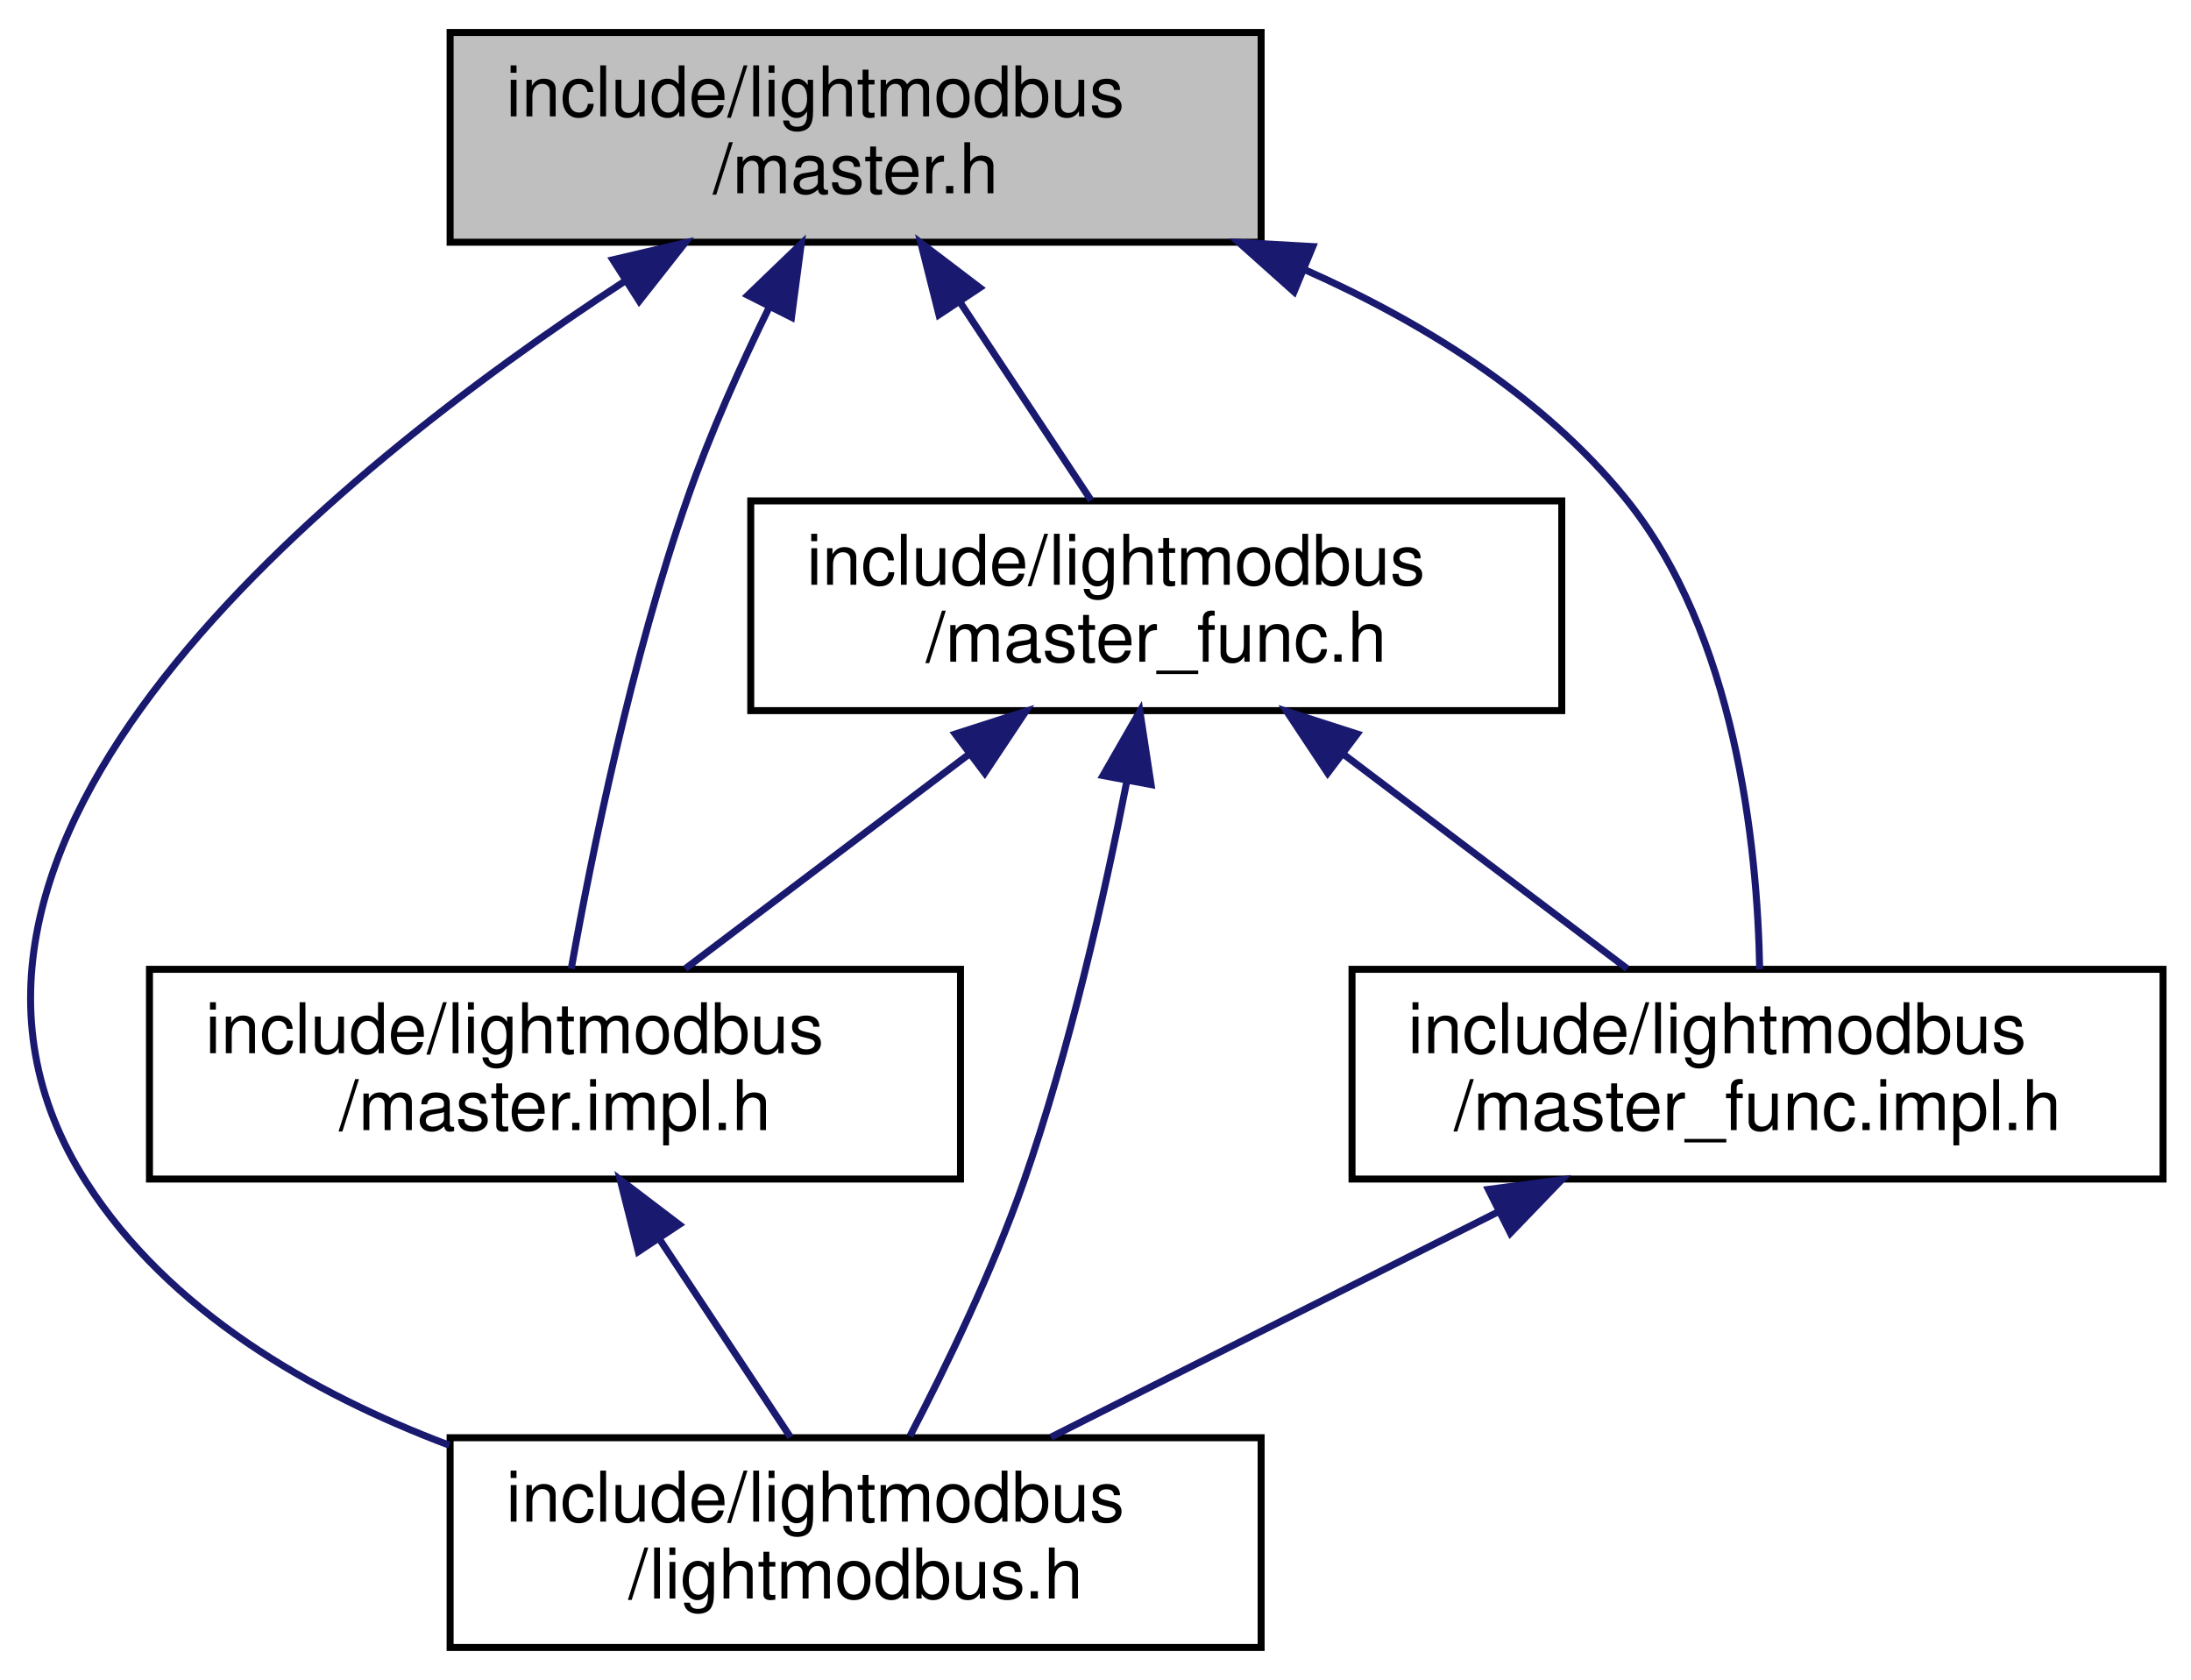
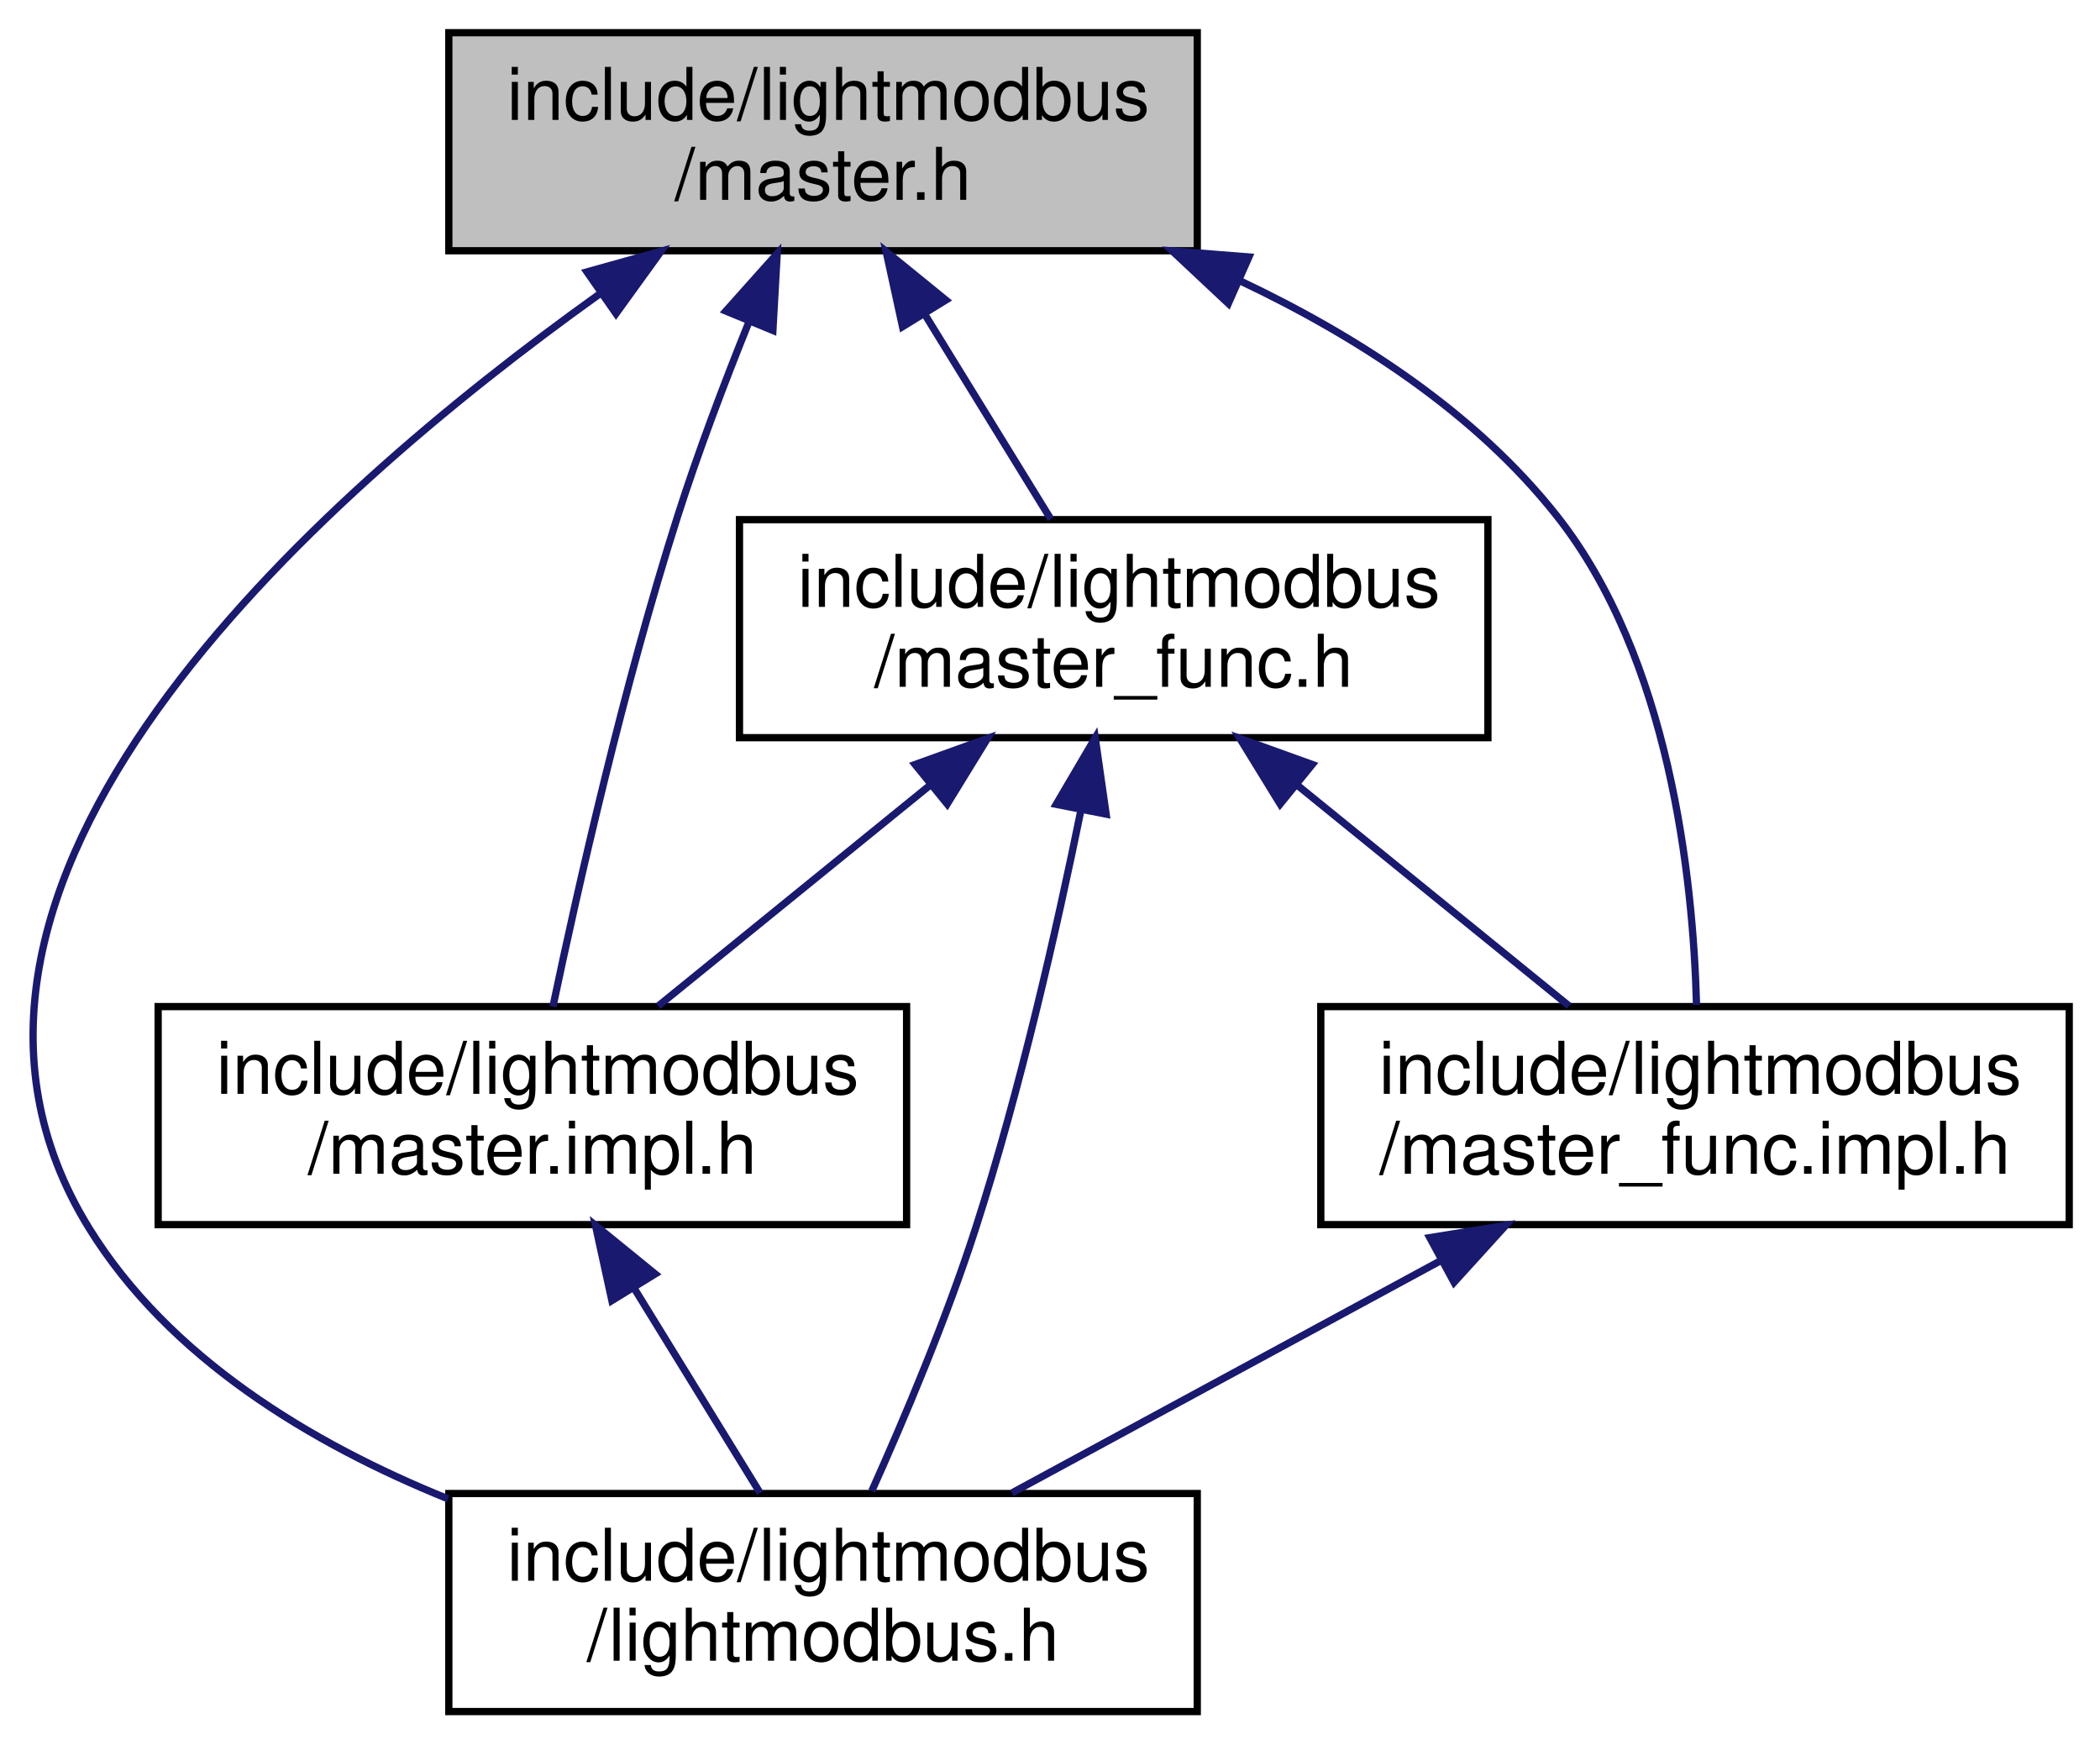
- <svg xmlns="http://www.w3.org/2000/svg" xmlns:xlink="http://www.w3.org/1999/xlink" width="313pt" height="240pt" viewBox="0.00 0.00 313.38 240.00">
+ <svg xmlns="http://www.w3.org/2000/svg" xmlns:xlink="http://www.w3.org/1999/xlink" width="289pt" height="240pt" viewBox="0.00 0.00 288.53 240.00">
  <g id="graph0" class="graph" transform="scale(1 1) rotate(0) translate(4 236)">
    <g id="node1" class="node">
      <g id="a_node1">
        <a xlink:title=" ">
-           <polygon fill="#bfbfbf" stroke="black" points="60.38,-201.5 60.38,-231.5 176.38,-231.5 176.38,-201.5 60.38,-201.5" />
-           <text text-anchor="start" x="68.38" y="-219.5" font-family="Helvetica,sans-Serif" font-size="10.00">include/lightmodbus</text>
-           <text text-anchor="middle" x="118.38" y="-208.5" font-family="Helvetica,sans-Serif" font-size="10.00">/master.h</text>
+           <polygon fill="#bfbfbf" stroke="black" points="57.53,-201.5 57.53,-231.5 160.53,-231.5 160.53,-201.5 57.53,-201.5" />
+           <text text-anchor="start" x="65.53" y="-219.5" font-family="Helvetica,sans-Serif" font-size="10.00">include/lightmodbus</text>
+           <text text-anchor="middle" x="109.03" y="-208.5" font-family="Helvetica,sans-Serif" font-size="10.00">/master.h</text>
        </a>
      </g>
    </g>
    <g id="node2" class="node">
      <g id="a_node2">
        <a xlink:href="lightmodbus_8h.html" target="_top" xlink:title=" ">
-           <polygon fill="none" stroke="black" points="60.38,-0.5 60.38,-30.5 176.38,-30.5 176.38,-0.5 60.38,-0.5" />
-           <text text-anchor="start" x="68.38" y="-18.5" font-family="Helvetica,sans-Serif" font-size="10.00">include/lightmodbus</text>
-           <text text-anchor="middle" x="118.38" y="-7.5" font-family="Helvetica,sans-Serif" font-size="10.00">/lightmodbus.h</text>
+           <polygon fill="none" stroke="black" points="57.53,-0.5 57.53,-30.5 160.53,-30.5 160.53,-0.5 57.53,-0.5" />
+           <text text-anchor="start" x="65.53" y="-18.5" font-family="Helvetica,sans-Serif" font-size="10.00">include/lightmodbus</text>
+           <text text-anchor="middle" x="109.03" y="-7.5" font-family="Helvetica,sans-Serif" font-size="10.00">/lightmodbus.h</text>
        </a>
      </g>
    </g>
    <g id="edge1" class="edge">
-       <path fill="none" stroke="midnightblue" d="M85.54,-196.04C42.93,-168.22 -22.49,-115.13 8.38,-67 20.12,-48.69 40.34,-36.93 60.28,-29.42" />
-       <polygon fill="midnightblue" stroke="midnightblue" points="83.66,-198.99 93.98,-201.41 87.43,-193.09 83.66,-198.99" />
+       <path fill="none" stroke="midnightblue" d="M78.2,-195.49C38.79,-167.3 -21.08,-114.1 8.03,-67 19.06,-49.16 38.51,-37.41 57.42,-29.77" />
+       <polygon fill="midnightblue" stroke="midnightblue" points="76.54,-198.59 86.75,-201.44 80.54,-192.85 76.54,-198.59" />
    </g>
    <g id="node3" class="node">
      <g id="a_node3">
        <a xlink:href="master_8impl_8h.html" target="_top" xlink:title=" ">
-           <polygon fill="none" stroke="black" points="17.38,-67.5 17.38,-97.5 133.38,-97.5 133.38,-67.5 17.38,-67.5" />
-           <text text-anchor="start" x="25.38" y="-85.5" font-family="Helvetica,sans-Serif" font-size="10.00">include/lightmodbus</text>
-           <text text-anchor="middle" x="75.38" y="-74.5" font-family="Helvetica,sans-Serif" font-size="10.00">/master.impl.h</text>
+           <polygon fill="none" stroke="black" points="17.53,-67.5 17.53,-97.5 120.53,-97.5 120.53,-67.5 17.53,-67.5" />
+           <text text-anchor="start" x="25.53" y="-85.5" font-family="Helvetica,sans-Serif" font-size="10.00">include/lightmodbus</text>
+           <text text-anchor="middle" x="69.03" y="-74.5" font-family="Helvetica,sans-Serif" font-size="10.00">/master.impl.h</text>
        </a>
      </g>
    </g>
    <g id="edge2" class="edge">
-       <path fill="none" stroke="midnightblue" d="M105.97,-192.1C101.87,-183.72 97.55,-174.09 94.38,-165 86.32,-141.96 80.65,-114.06 77.71,-97.6" />
-       <polygon fill="midnightblue" stroke="midnightblue" points="102.96,-193.91 110.6,-201.26 109.21,-190.76 102.96,-193.91" />
+       <path fill="none" stroke="midnightblue" d="M98.8,-191.62C95.44,-183.29 91.84,-173.81 89.03,-165 81.59,-141.68 75.3,-113.87 71.86,-97.5" />
+       <polygon fill="midnightblue" stroke="midnightblue" points="95.66,-193.2 102.72,-201.1 102.13,-190.53 95.66,-193.2" />
    </g>
    <g id="node4" class="node">
      <g id="a_node4">
        <a xlink:href="master__func_8h.html" target="_top" xlink:title=" ">
-           <polygon fill="none" stroke="black" points="103.38,-134.5 103.38,-164.5 219.38,-164.5 219.38,-134.5 103.38,-134.5" />
-           <text text-anchor="start" x="111.38" y="-152.5" font-family="Helvetica,sans-Serif" font-size="10.00">include/lightmodbus</text>
-           <text text-anchor="middle" x="161.38" y="-141.5" font-family="Helvetica,sans-Serif" font-size="10.00">/master_func.h</text>
+           <polygon fill="none" stroke="black" points="97.53,-134.5 97.53,-164.5 200.53,-164.5 200.53,-134.5 97.53,-134.5" />
+           <text text-anchor="start" x="105.53" y="-152.5" font-family="Helvetica,sans-Serif" font-size="10.00">include/lightmodbus</text>
+           <text text-anchor="middle" x="149.03" y="-141.5" font-family="Helvetica,sans-Serif" font-size="10.00">/master_func.h</text>
        </a>
      </g>
    </g>
    <g id="edge4" class="edge">
-       <path fill="none" stroke="midnightblue" d="M133.35,-192.87C139.57,-183.46 146.6,-172.83 152.06,-164.58" />
-       <polygon fill="midnightblue" stroke="midnightblue" points="130.3,-191.12 127.71,-201.4 136.14,-194.99 130.3,-191.12" />
+       <path fill="none" stroke="midnightblue" d="M122.96,-192.87C128.75,-183.46 135.29,-172.83 140.37,-164.58" />
+       <polygon fill="midnightblue" stroke="midnightblue" points="119.97,-191.05 117.71,-201.4 125.93,-194.71 119.97,-191.05" />
    </g>
    <g id="node5" class="node">
      <g id="a_node5">
        <a xlink:href="master__func_8impl_8h.html" target="_top" xlink:title=" ">
-           <polygon fill="none" stroke="black" points="189.38,-67.5 189.38,-97.5 305.38,-97.5 305.38,-67.5 189.38,-67.5" />
-           <text text-anchor="start" x="197.38" y="-85.5" font-family="Helvetica,sans-Serif" font-size="10.00">include/lightmodbus</text>
-           <text text-anchor="middle" x="247.38" y="-74.5" font-family="Helvetica,sans-Serif" font-size="10.00">/master_func.impl.h</text>
+           <polygon fill="none" stroke="black" points="177.53,-67.5 177.53,-97.5 280.53,-97.5 280.53,-67.5 177.53,-67.5" />
+           <text text-anchor="start" x="185.53" y="-85.5" font-family="Helvetica,sans-Serif" font-size="10.00">include/lightmodbus</text>
+           <text text-anchor="middle" x="229.03" y="-74.5" font-family="Helvetica,sans-Serif" font-size="10.00">/master_func.impl.h</text>
        </a>
      </g>
    </g>
    <g id="edge9" class="edge">
-       <path fill="none" stroke="midnightblue" d="M182.62,-197.57C199.64,-190.01 216.55,-179.49 228.38,-165 244.27,-145.53 247.36,-115.16 247.69,-97.51" />
-       <polygon fill="midnightblue" stroke="midnightblue" points="181.09,-194.41 173.19,-201.47 183.77,-200.88 181.09,-194.41" />
+       <path fill="none" stroke="midnightblue" d="M166.54,-197.3C182.69,-189.65 198.86,-179.15 210.03,-165 225.51,-145.38 228.77,-115.34 229.24,-97.73" />
+       <polygon fill="midnightblue" stroke="midnightblue" points="164.81,-194.24 157.08,-201.48 167.64,-200.64 164.81,-194.24" />
    </g>
    <g id="edge3" class="edge">
-       <path fill="none" stroke="midnightblue" d="M90.35,-58.87C96.57,-49.46 103.6,-38.83 109.06,-30.58" />
-       <polygon fill="midnightblue" stroke="midnightblue" points="87.3,-57.12 84.71,-67.4 93.14,-60.99 87.3,-57.12" />
+       <path fill="none" stroke="midnightblue" d="M82.96,-58.87C88.75,-49.46 95.29,-38.83 100.37,-30.58" />
+       <polygon fill="midnightblue" stroke="midnightblue" points="79.97,-57.05 77.71,-67.4 85.93,-60.71 79.97,-57.05" />
    </g>
    <g id="edge5" class="edge">
-       <path fill="none" stroke="midnightblue" d="M157.19,-124.51C153.98,-108.07 148.98,-85.9 142.38,-67 137.95,-54.35 131.33,-40.67 126.15,-30.74" />
-       <polygon fill="midnightblue" stroke="midnightblue" points="153.76,-125.21 159.04,-134.4 160.64,-123.92 153.76,-125.21" />
+       <path fill="none" stroke="midnightblue" d="M144.54,-124.61C141.2,-108.22 136.17,-86.06 130.03,-67 126.01,-54.53 120.22,-40.83 115.74,-30.85" />
+       <polygon fill="midnightblue" stroke="midnightblue" points="141.12,-125.33 146.49,-134.47 147.99,-123.98 141.12,-125.33" />
    </g>
    <g id="edge6" class="edge">
-       <path fill="none" stroke="midnightblue" d="M134.47,-128.17C121.32,-118.23 105.83,-106.51 94,-97.58" />
-       <polygon fill="midnightblue" stroke="midnightblue" points="132.63,-131.16 142.72,-134.4 136.85,-125.57 132.63,-131.16" />
+       <path fill="none" stroke="midnightblue" d="M123.66,-127.88C111.5,-118.01 97.25,-106.43 86.35,-97.58" />
+       <polygon fill="midnightblue" stroke="midnightblue" points="121.7,-130.81 131.67,-134.4 126.12,-125.37 121.7,-130.81" />
    </g>
    <g id="edge7" class="edge">
-       <path fill="none" stroke="midnightblue" d="M188.28,-128.17C201.43,-118.23 216.93,-106.51 228.75,-97.58" />
-       <polygon fill="midnightblue" stroke="midnightblue" points="185.9,-125.57 180.04,-134.4 190.12,-131.16 185.9,-125.57" />
+       <path fill="none" stroke="midnightblue" d="M174.4,-127.88C186.56,-118.01 200.81,-106.43 211.71,-97.58" />
+       <polygon fill="midnightblue" stroke="midnightblue" points="171.94,-125.37 166.39,-134.4 176.36,-130.81 171.94,-125.37" />
    </g>
    <g id="edge8" class="edge">
-       <path fill="none" stroke="midnightblue" d="M210.37,-62.85C189.97,-52.58 165.06,-40.03 146.31,-30.58" />
-       <polygon fill="midnightblue" stroke="midnightblue" points="208.88,-66.02 219.38,-67.4 212.03,-59.77 208.88,-66.02" />
+       <path fill="none" stroke="midnightblue" d="M194.09,-62.57C175.21,-52.35 152.3,-39.94 135.02,-30.58" />
+       <polygon fill="midnightblue" stroke="midnightblue" points="192.53,-65.71 202.99,-67.4 195.87,-59.56 192.53,-65.71" />
    </g>
  </g>
</svg>
